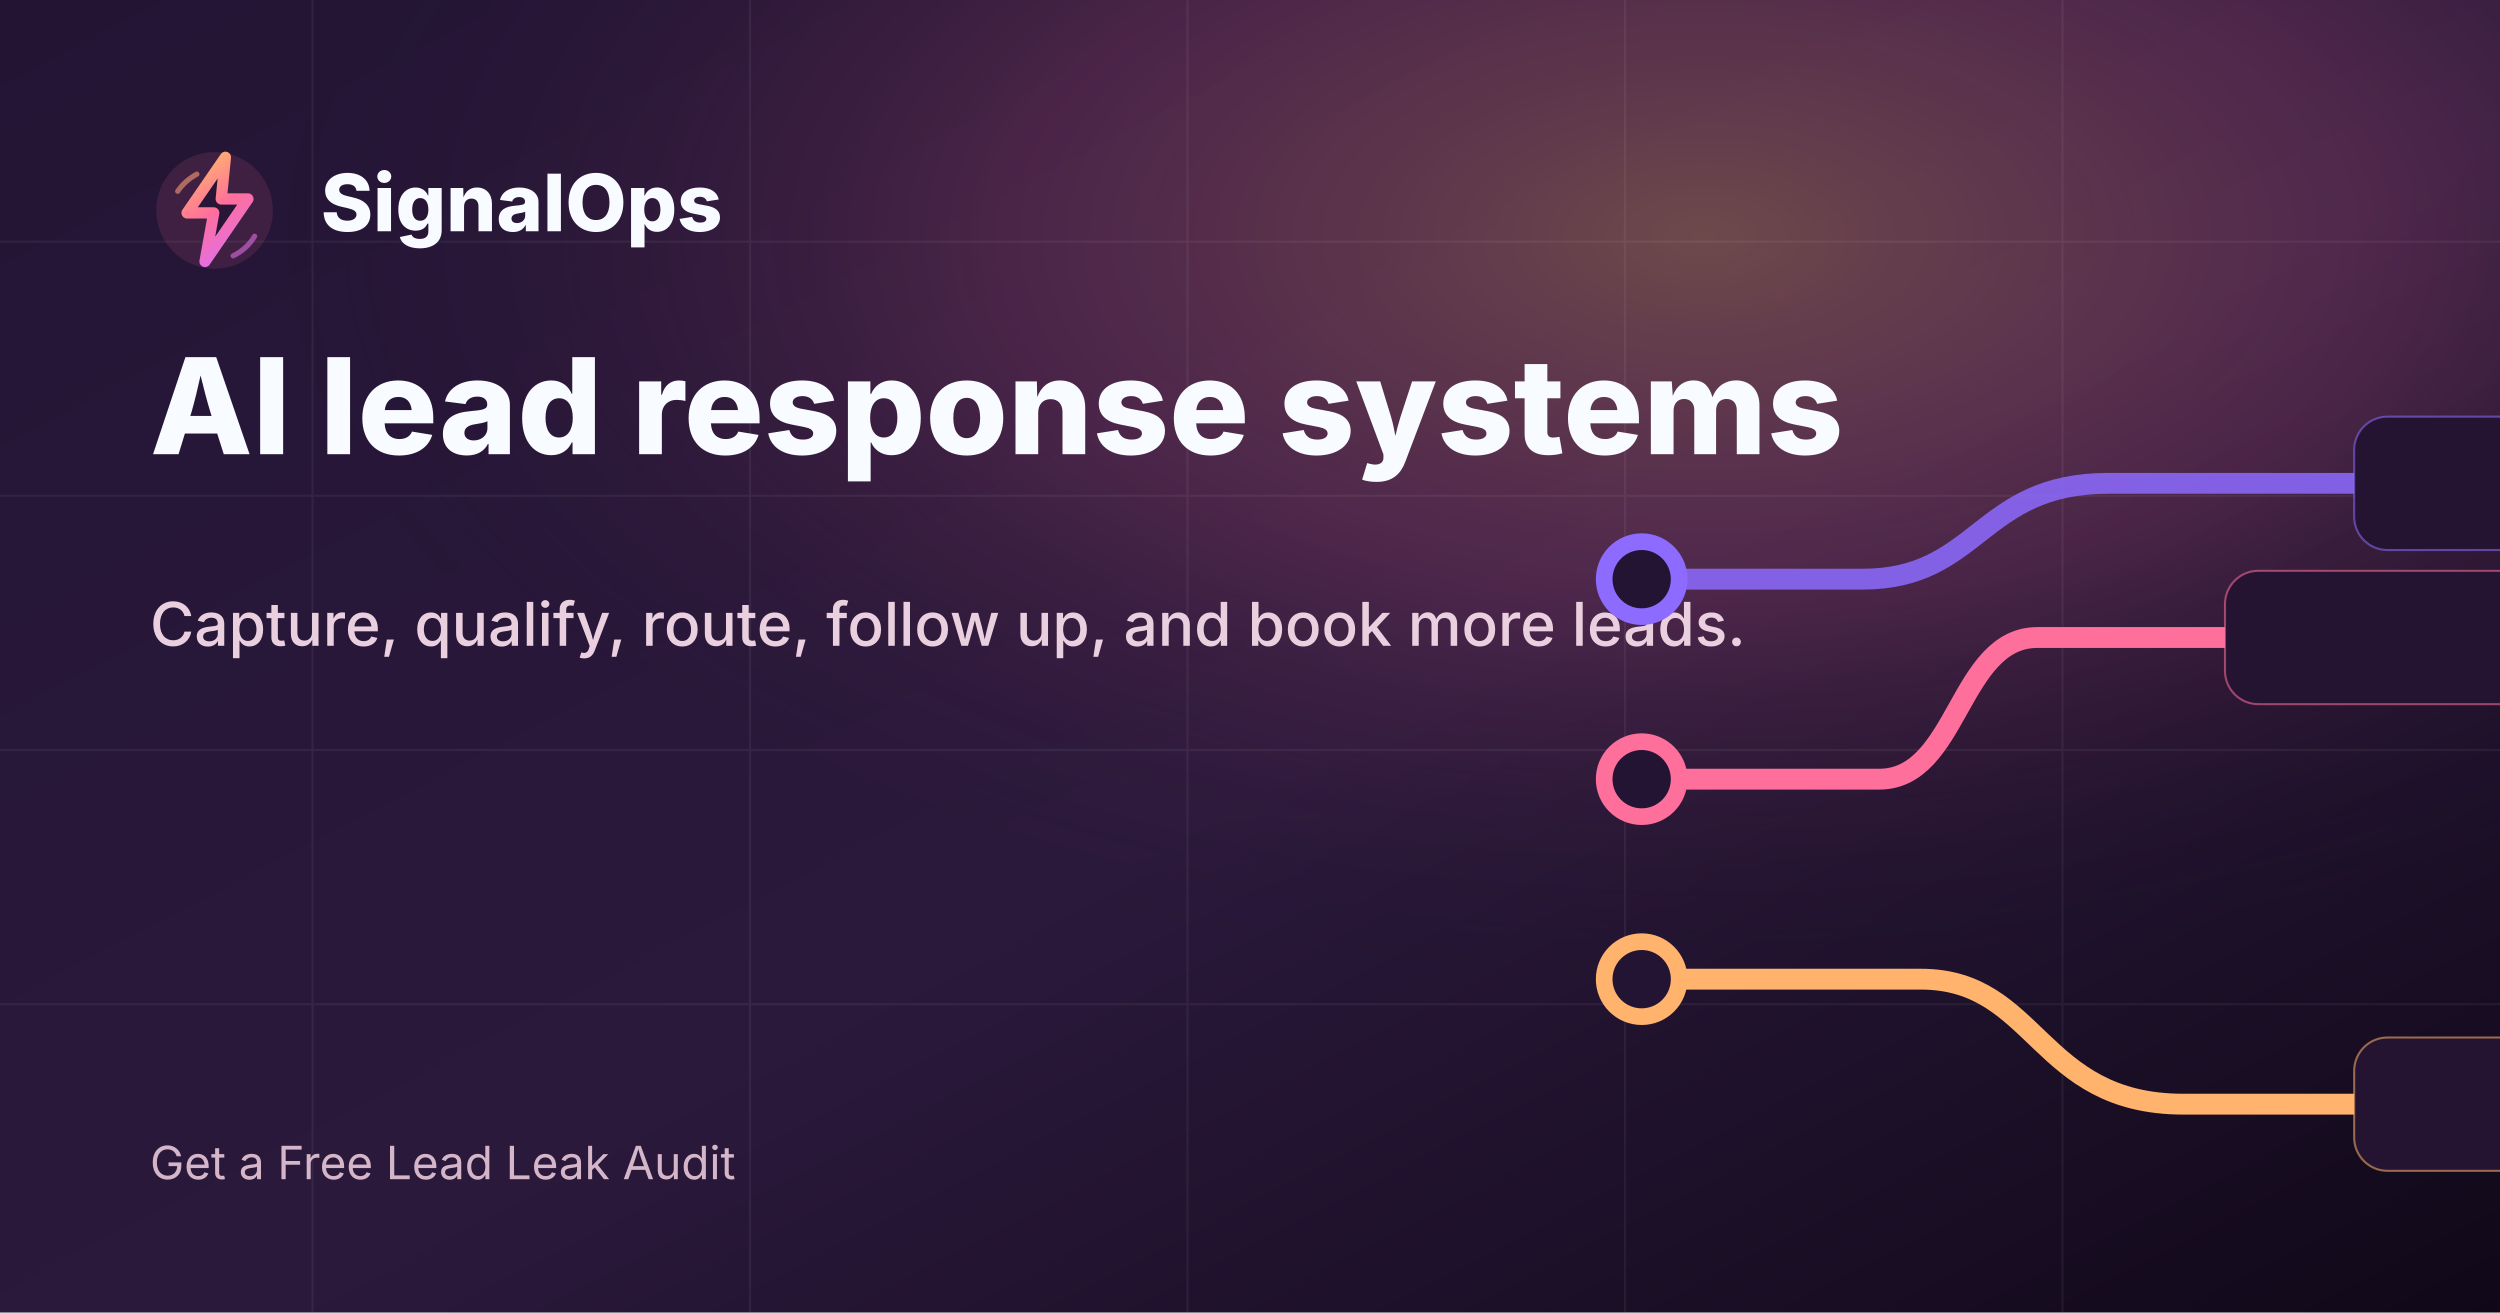
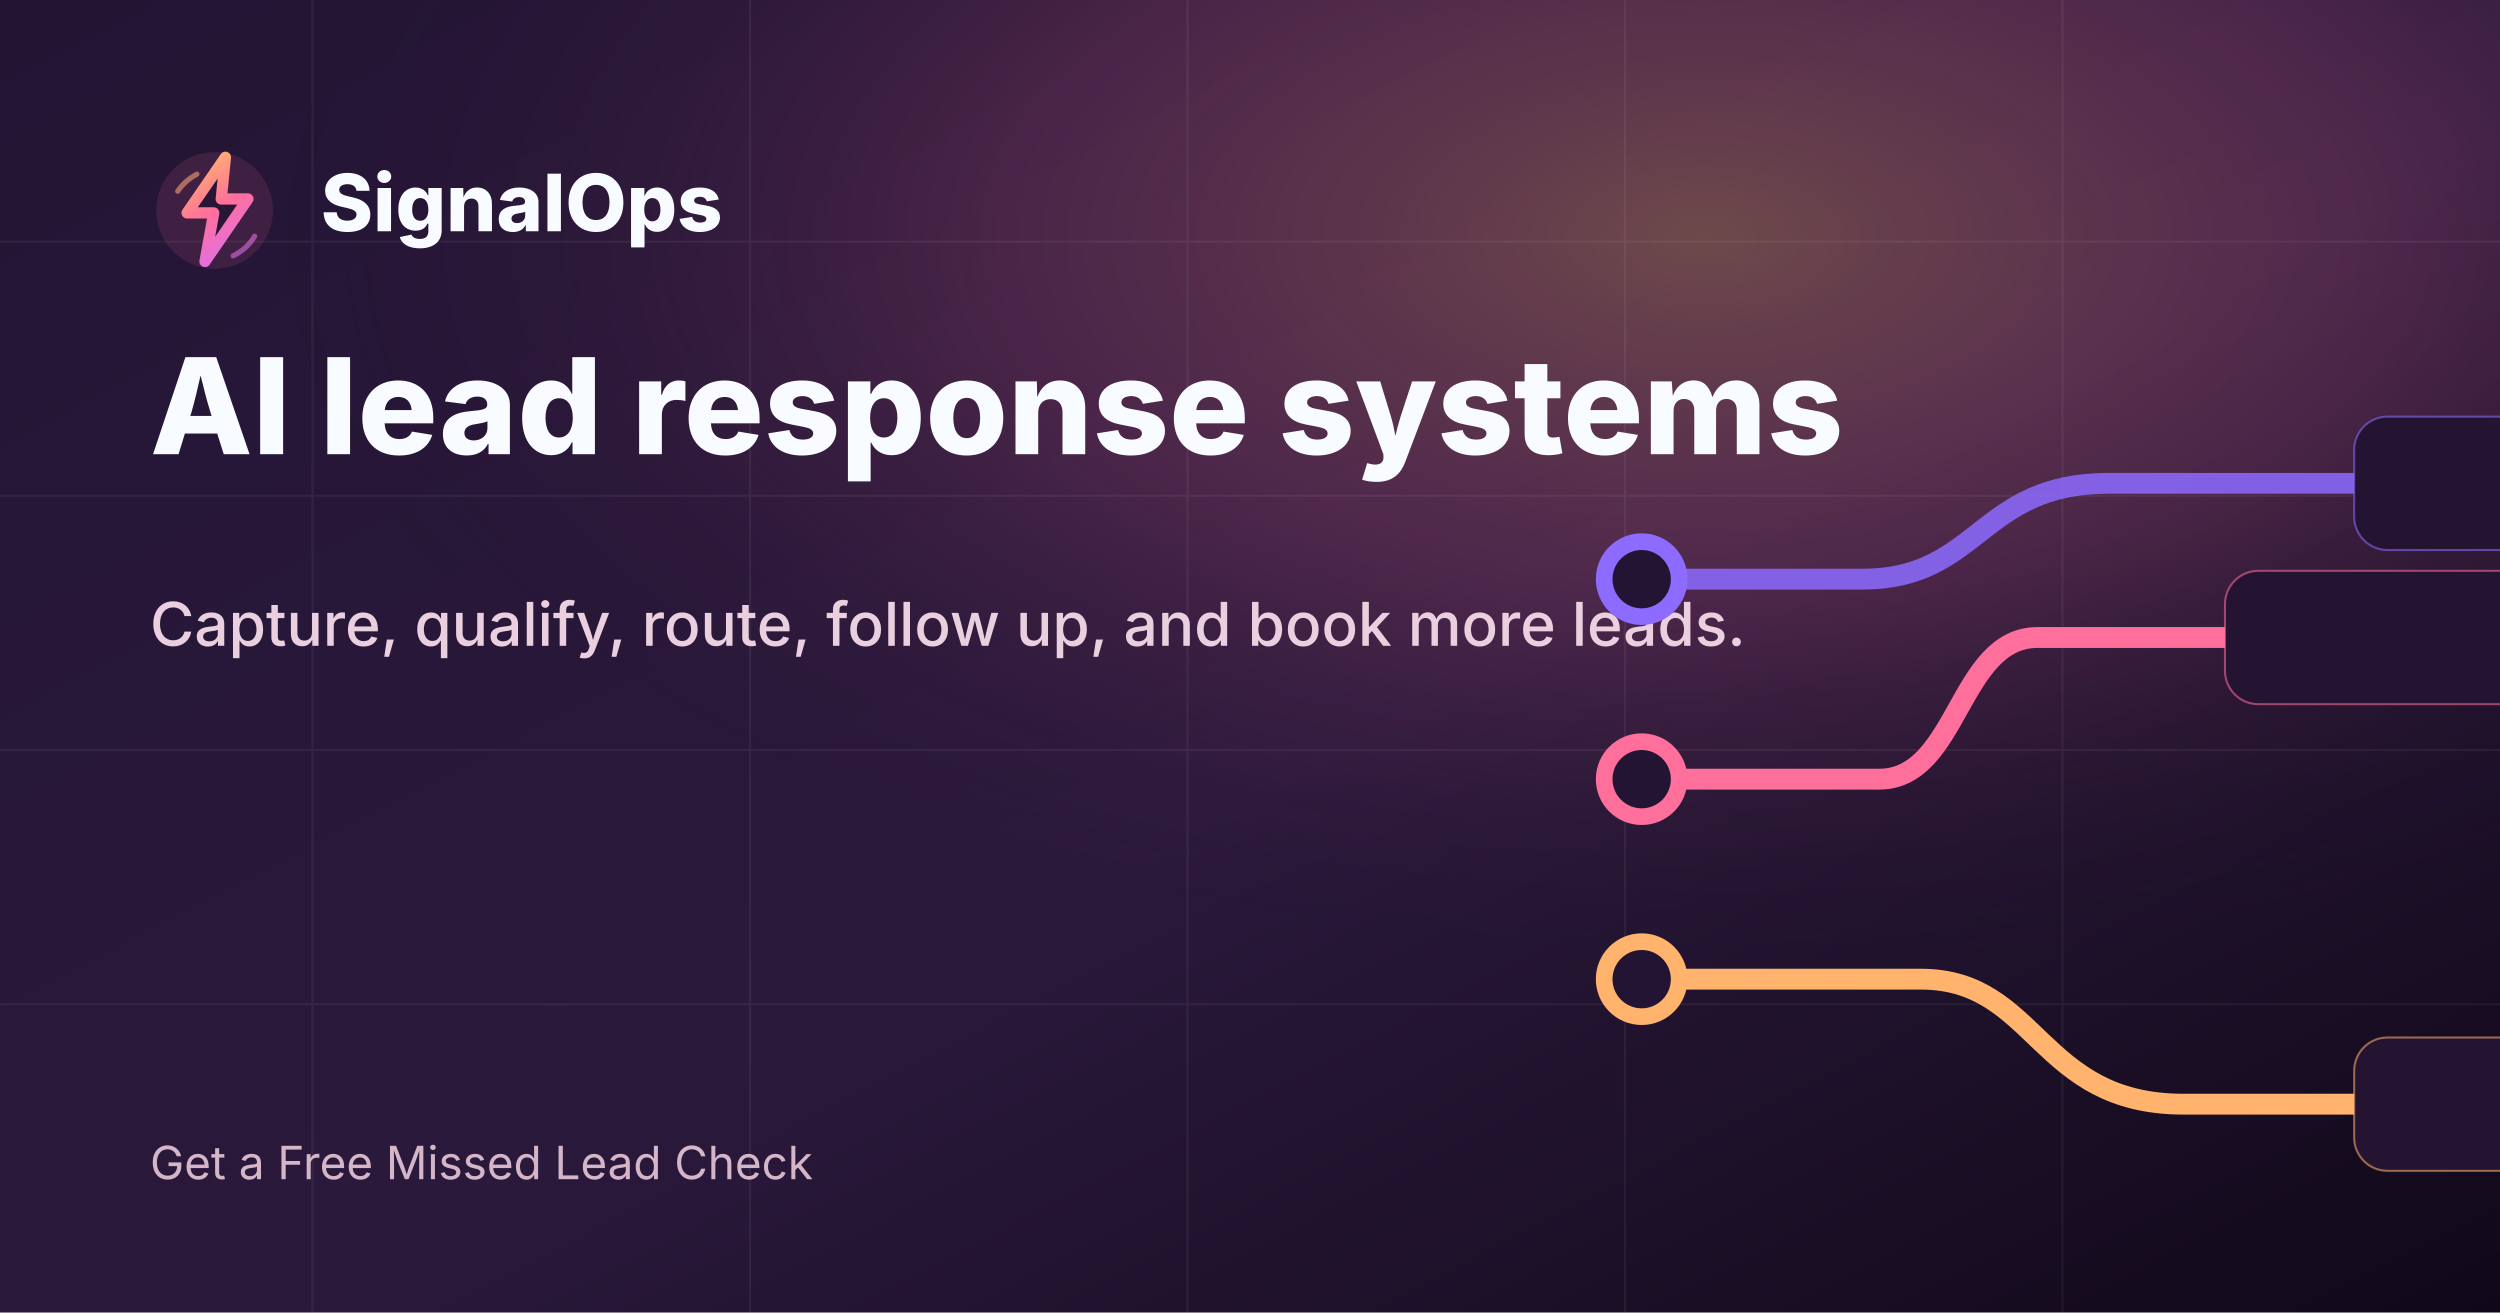
<svg xmlns="http://www.w3.org/2000/svg" width="1200" height="630" viewBox="0 0 1200 630" role="img" aria-labelledby="title desc">
  <defs>
    <linearGradient id="bg" x1="0" y1="0" x2="1" y2="1">
      <stop offset="0" stop-color="#231434" />
      <stop offset="0.55" stop-color="#2b193c" />
      <stop offset="1" stop-color="#100818" />
    </linearGradient>
    <radialGradient id="glow" cx="68%" cy="18%" r="58%">
      <stop offset="0" stop-color="#ffb36d" stop-opacity="0.32" />
      <stop offset="0.48" stop-color="#ff6f9c" stop-opacity="0.16" />
      <stop offset="1" stop-color="#100818" stop-opacity="0" />
    </radialGradient>
    <linearGradient id="boltLogo" x1="18" y1="10" x2="48" y2="56" gradientUnits="userSpaceOnUse">
      <stop stop-color="#ffb36d" />
      <stop offset="0.45" stop-color="#ff6f9c" />
      <stop offset="1" stop-color="#d770ff" />
    </linearGradient>
  </defs>
  <rect width="1200" height="630" fill="url(#bg)" />
  <rect width="1200" height="630" fill="url(#glow)" />
  <path d="M0 116H1200M0 238H1200M0 360H1200M0 482H1200M150 0V630M360 0V630M570 0V630M780 0V630M990 0V630" stroke="#ffffff" stroke-opacity="0.055" />
  <g transform="translate(72 70)">
    <circle cx="31" cy="31" r="28" fill="#ff6f9c" fill-opacity="0.12" />
    <path d="M36.2 5.5 17.8 32.2h12.8l-4.2 23.3 20.6-30H34.2l2-20Z" fill="#18102d" fill-opacity="0.55" />
    <path d="M36.2 5.5 17.8 32.2h12.8l-4.2 23.3 20.6-30H34.2l2-20Z" fill="none" stroke="url(#boltLogo)" stroke-width="5.4" stroke-linejoin="round" />
    <path d="M22.5 13.6c-3.7 2-6.9 4.8-9.2 8.2M50.2 43.4c-2.4 4.1-6 7.3-10.3 9.4" stroke="url(#boltLogo)" stroke-width="2.5" stroke-linecap="round" opacity="0.58" />
    <text x="82" y="41" fill="#F8FBFF" font-family="Inter, Segoe UI, Arial, sans-serif" font-size="38" font-weight="760">SignalOps</text>
  </g>
  <g transform="translate(72 218)">
    <text fill="#F8FBFF" font-family="Inter, Segoe UI, Arial, sans-serif" font-size="64" font-weight="780">
      <tspan x="0" y="0">AI lead response systems</tspan>
    </text>
    <text x="0" y="92" fill="#ead0df" font-family="Inter, Segoe UI, Arial, sans-serif" font-size="29" font-weight="520">Capture, qualify, route, follow up, and book more leads.</text>
  </g>
  <g transform="translate(762 178)" fill="none" stroke-linecap="round" stroke-linejoin="round">
    <path d="M26 196H140C178 196 178 128 216 128H306" stroke="#ff6f9c" stroke-width="10" />
    <path d="M26 292H160C216 292 216 352 286 352H368" stroke="#ffb36d" stroke-width="10" />
    <path d="M26 100H132C188 100 188 54 250 54H368" stroke="#8d6bff" stroke-width="10" opacity="0.85" />
    <circle cx="26" cy="100" r="18" fill="#231434" stroke="#8d6bff" stroke-width="8" />
    <circle cx="26" cy="196" r="18" fill="#231434" stroke="#ff6f9c" stroke-width="8" />
    <circle cx="26" cy="292" r="18" fill="#231434" stroke="#ffb36d" stroke-width="8" />
    <rect x="368" y="22" width="190" height="64" rx="16" fill="#241331" stroke="#8d6bff" stroke-opacity="0.55" />
    <rect x="306" y="96" width="252" height="64" rx="16" fill="#241331" stroke="#ff6f9c" stroke-opacity="0.55" />
    <rect x="368" y="320" width="190" height="64" rx="16" fill="#241331" stroke="#ffb36d" stroke-opacity="0.55" />
  </g>
-   <text x="72" y="566" fill="#d4b6c8" font-family="Inter, Segoe UI, Arial, sans-serif" font-size="22">Get a Free Lead Leak Audit</text>
+   <text x="72" y="566" fill="#d4b6c8" font-family="Inter, Segoe UI, Arial, sans-serif" font-size="22">Get a Free Missed Lead Check</text>
</svg>
